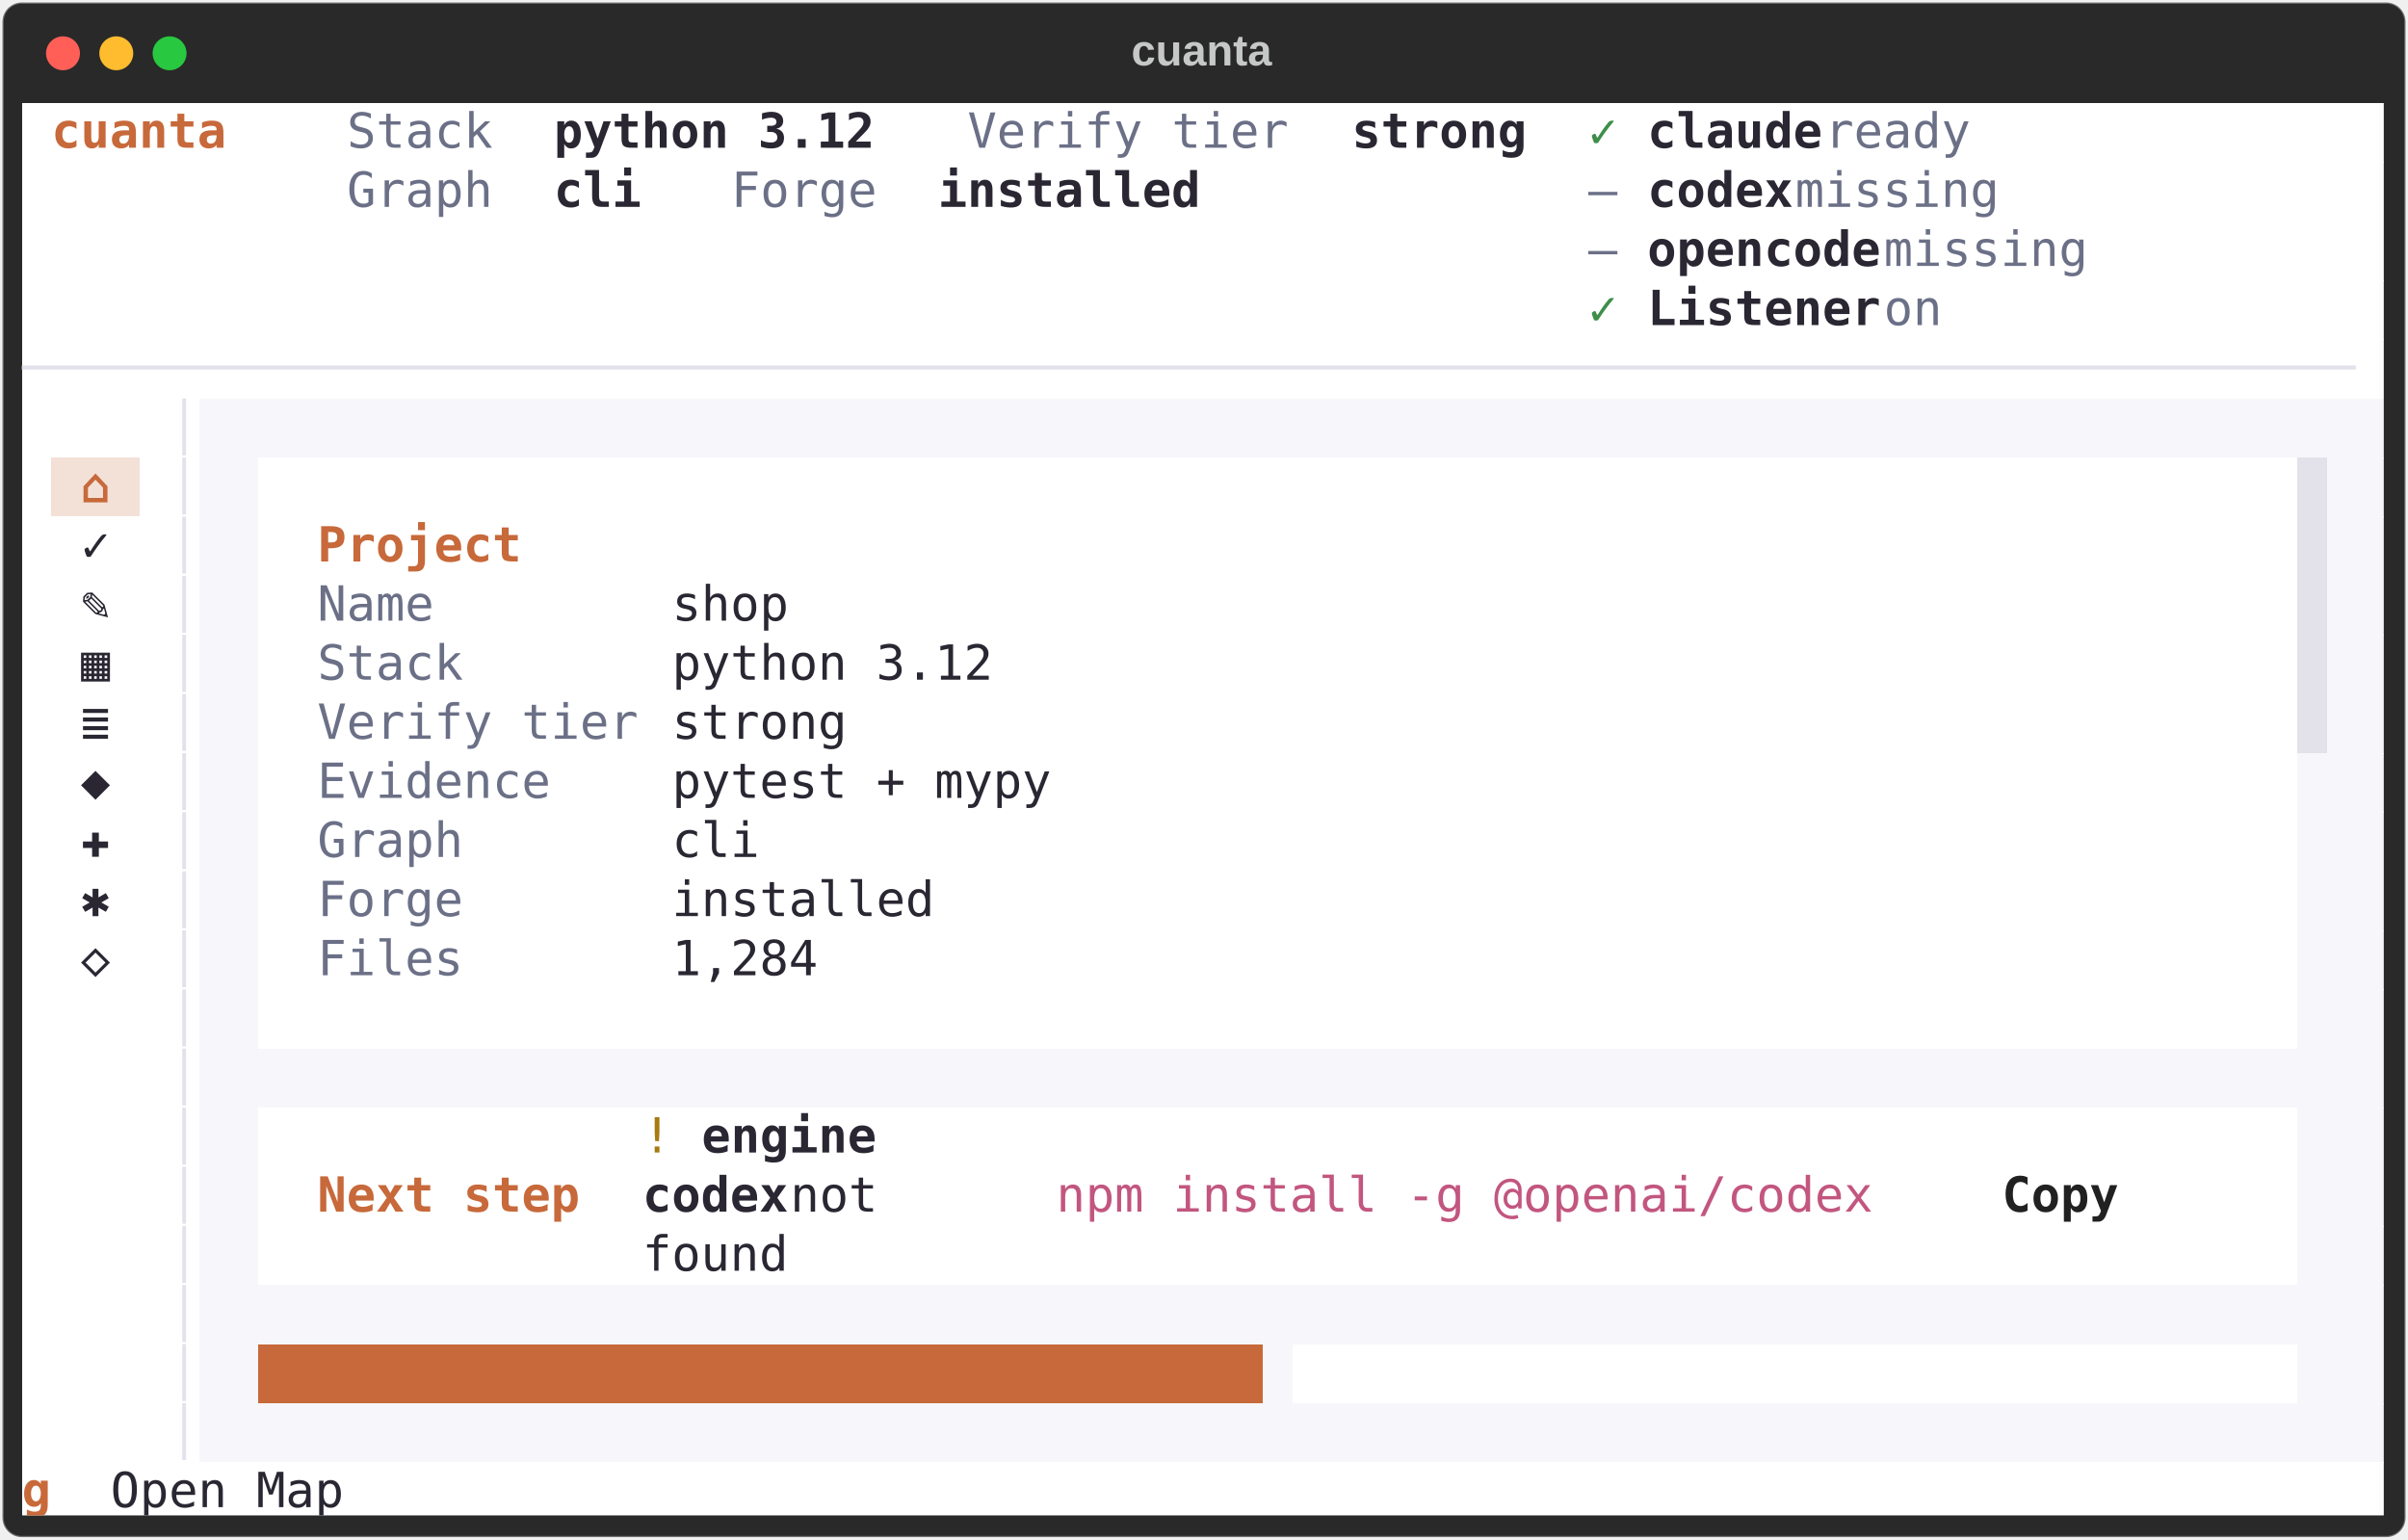
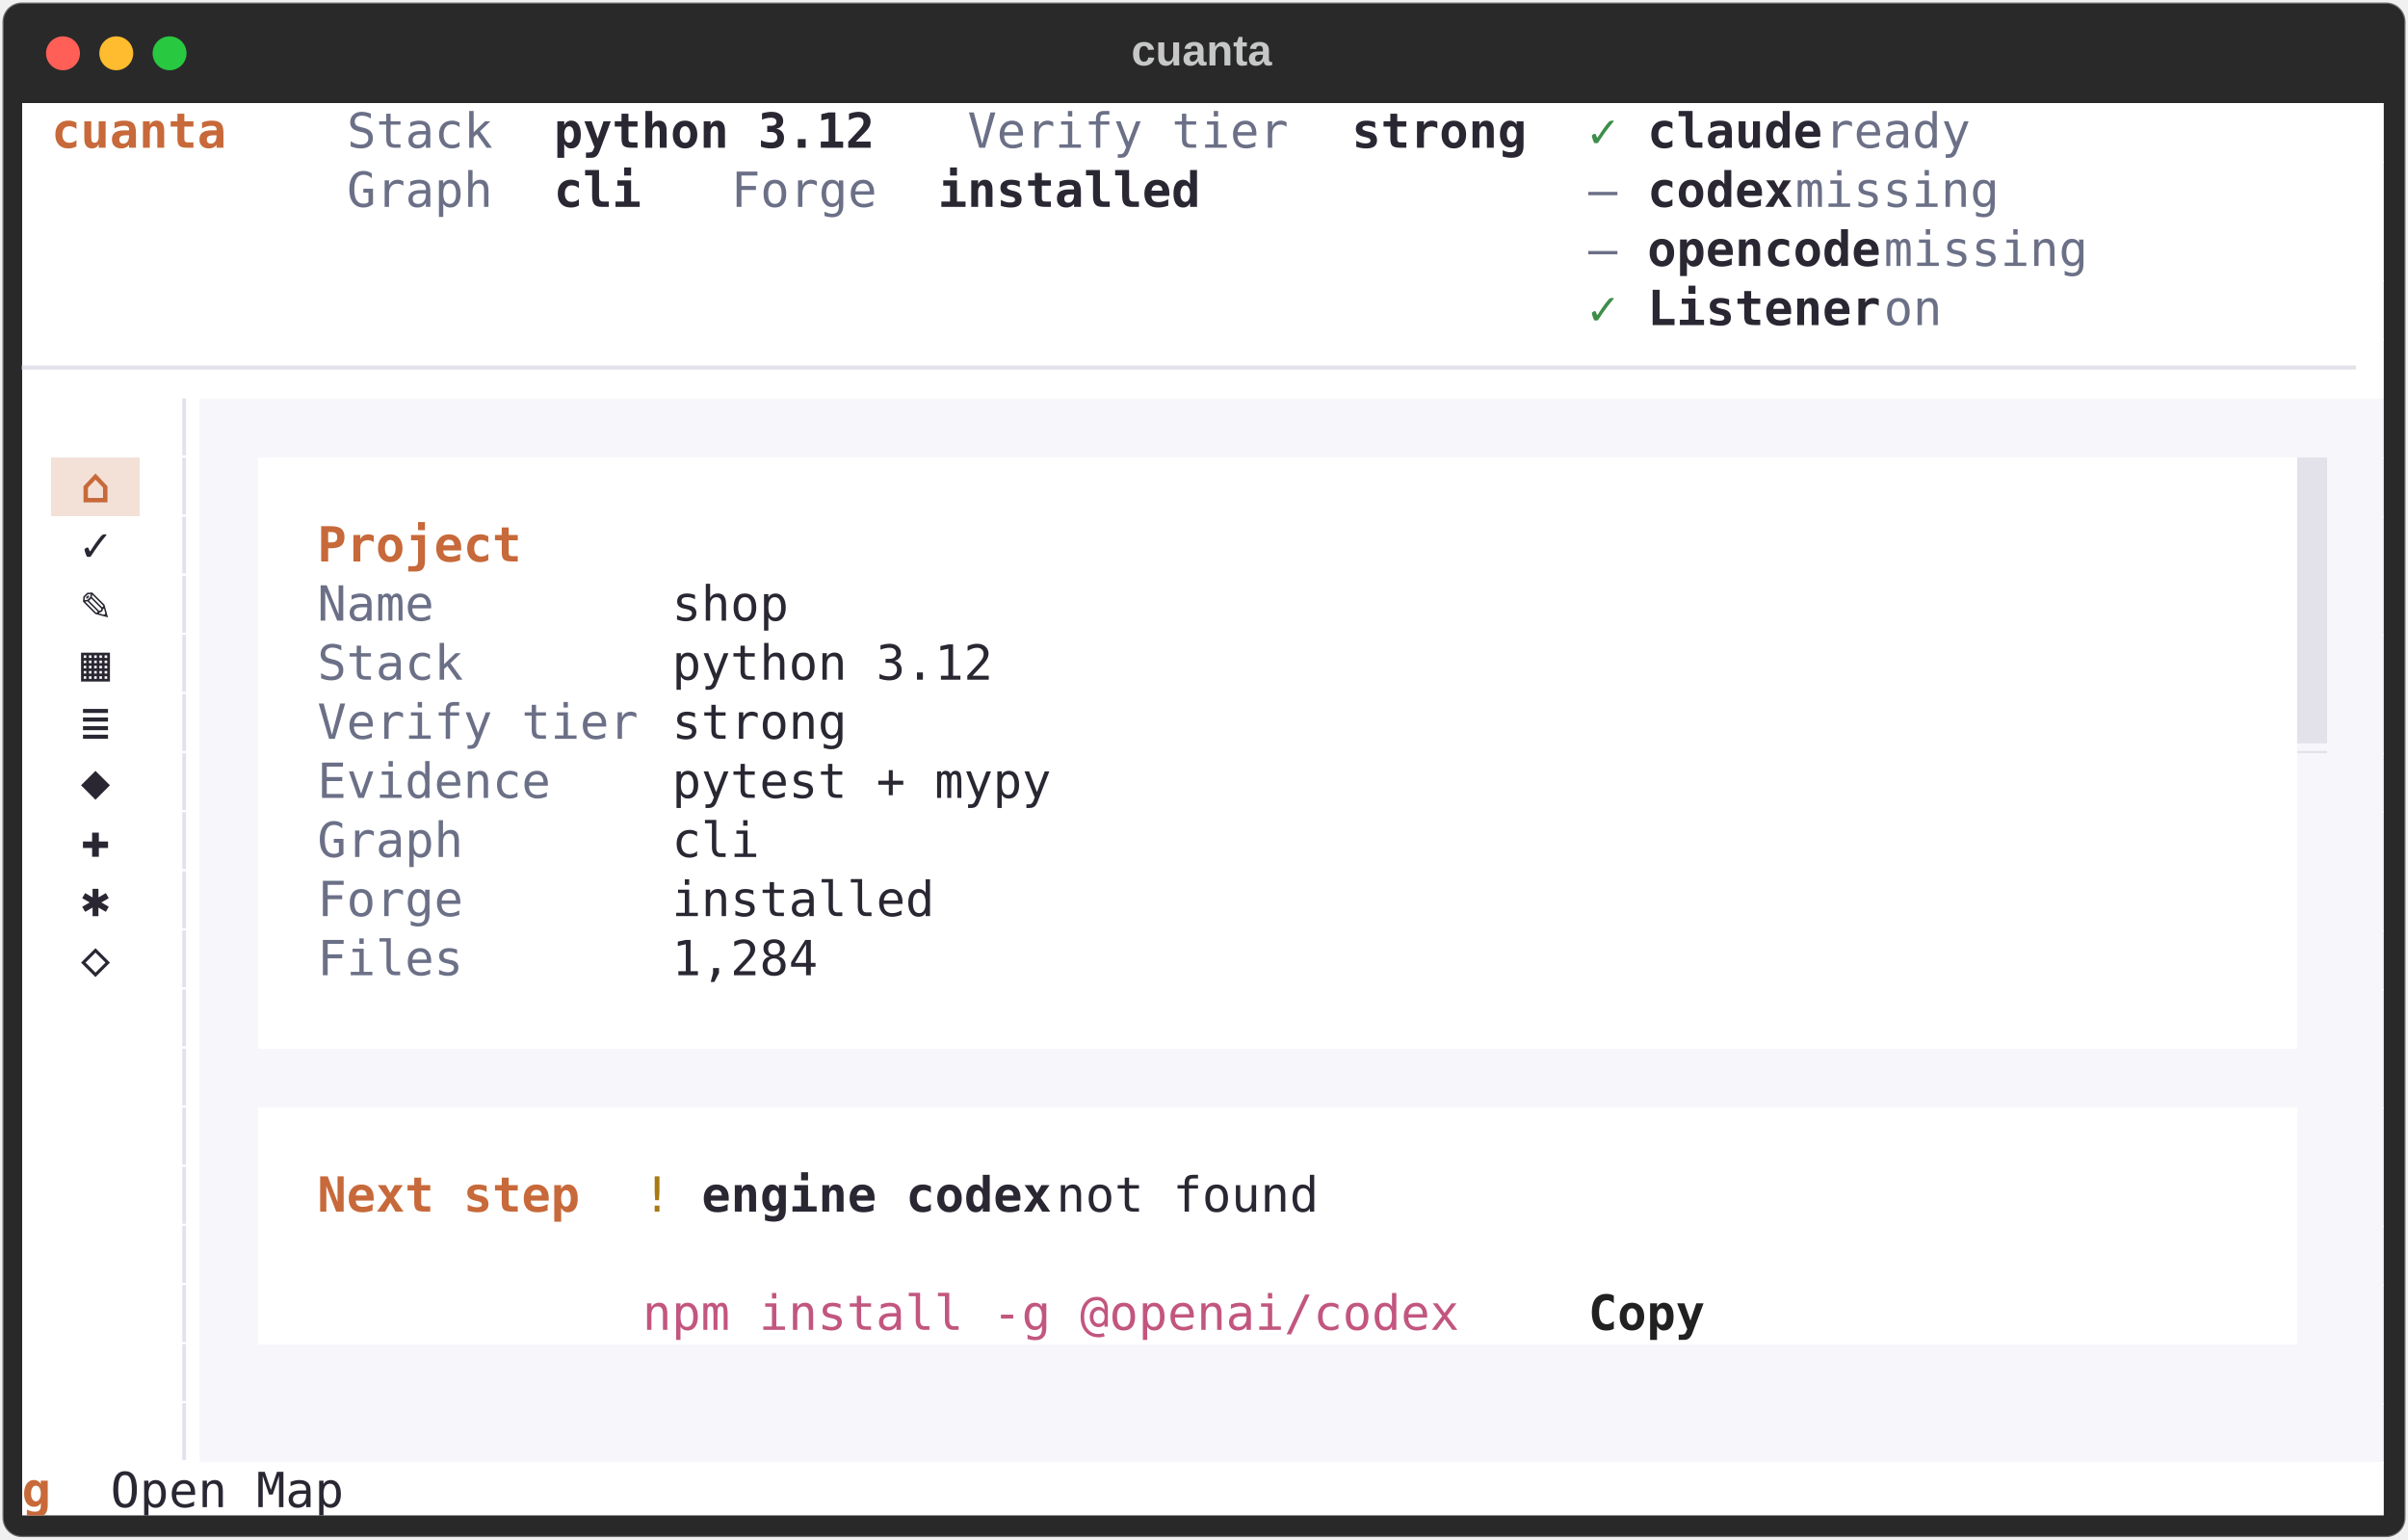
<svg xmlns="http://www.w3.org/2000/svg" class="rich-terminal" viewBox="0 0 994 635.6">
  <style>

    @font-face {
        font-family: "Fira Code";
        src: local("FiraCode-Regular"),
                url("https://cdnjs.cloudflare.com/ajax/libs/firacode/6.2.0/woff2/FiraCode-Regular.woff2") format("woff2"),
                url("https://cdnjs.cloudflare.com/ajax/libs/firacode/6.2.0/woff/FiraCode-Regular.woff") format("woff");
        font-style: normal;
        font-weight: 400;
    }
    @font-face {
        font-family: "Fira Code";
        src: local("FiraCode-Bold"),
                url("https://cdnjs.cloudflare.com/ajax/libs/firacode/6.2.0/woff2/FiraCode-Bold.woff2") format("woff2"),
                url("https://cdnjs.cloudflare.com/ajax/libs/firacode/6.2.0/woff/FiraCode-Bold.woff") format("woff");
        font-style: bold;
        font-weight: 700;
    }

    .terminal-matrix {
        font-family: Fira Code, monospace;
        font-size: 20px;
        line-height: 24.4px;
        font-variant-east-asian: full-width;
    }

    .terminal-title {
        font-size: 18px;
        font-weight: bold;
        font-family: arial;
    }

    .terminal-r1 { fill: #c5c8c6 }
.terminal-r2 { fill: #c7693a;font-weight: bold }
.terminal-r3 { fill: #6b7087 }
.terminal-r4 { fill: #2a2733;font-weight: bold }
.terminal-r5 { fill: #2a2733 }
.terminal-r6 { fill: #3e8e4a }
.terminal-r7 { fill: #e3e1ea }
.terminal-r8 { fill: #f7f7fb }
.terminal-r9 { fill: #a77a12 }
.terminal-r10 { fill: #c2567f }
.terminal-r11 { fill: #212121;font-weight: bold }
.terminal-r12 { fill: #c8693a;font-weight: bold }
    </style>
  <defs>
    <clipPath id="terminal-clip-terminal">
      <rect x="0" y="0" width="975.0" height="584.6" />
    </clipPath>
    <clipPath id="terminal-line-0">
      <rect x="0" y="1.5" width="976" height="24.65" />
    </clipPath>
    <clipPath id="terminal-line-1">
      <rect x="0" y="25.9" width="976" height="24.65" />
    </clipPath>
    <clipPath id="terminal-line-2">
      <rect x="0" y="50.3" width="976" height="24.65" />
    </clipPath>
    <clipPath id="terminal-line-3">
      <rect x="0" y="74.7" width="976" height="24.65" />
    </clipPath>
    <clipPath id="terminal-line-4">
      <rect x="0" y="99.1" width="976" height="24.65" />
    </clipPath>
    <clipPath id="terminal-line-5">
      <rect x="0" y="123.5" width="976" height="24.65" />
    </clipPath>
    <clipPath id="terminal-line-6">
      <rect x="0" y="147.9" width="976" height="24.65" />
    </clipPath>
    <clipPath id="terminal-line-7">
      <rect x="0" y="172.3" width="976" height="24.65" />
    </clipPath>
    <clipPath id="terminal-line-8">
      <rect x="0" y="196.7" width="976" height="24.65" />
    </clipPath>
    <clipPath id="terminal-line-9">
      <rect x="0" y="221.1" width="976" height="24.65" />
    </clipPath>
    <clipPath id="terminal-line-10">
      <rect x="0" y="245.5" width="976" height="24.65" />
    </clipPath>
    <clipPath id="terminal-line-11">
      <rect x="0" y="269.9" width="976" height="24.65" />
    </clipPath>
    <clipPath id="terminal-line-12">
      <rect x="0" y="294.3" width="976" height="24.65" />
    </clipPath>
    <clipPath id="terminal-line-13">
      <rect x="0" y="318.7" width="976" height="24.65" />
    </clipPath>
    <clipPath id="terminal-line-14">
      <rect x="0" y="343.1" width="976" height="24.65" />
    </clipPath>
    <clipPath id="terminal-line-15">
      <rect x="0" y="367.5" width="976" height="24.65" />
    </clipPath>
    <clipPath id="terminal-line-16">
      <rect x="0" y="391.9" width="976" height="24.65" />
    </clipPath>
    <clipPath id="terminal-line-17">
      <rect x="0" y="416.3" width="976" height="24.65" />
    </clipPath>
    <clipPath id="terminal-line-18">
      <rect x="0" y="440.7" width="976" height="24.65" />
    </clipPath>
    <clipPath id="terminal-line-19">
      <rect x="0" y="465.1" width="976" height="24.65" />
    </clipPath>
    <clipPath id="terminal-line-20">
      <rect x="0" y="489.5" width="976" height="24.65" />
    </clipPath>
    <clipPath id="terminal-line-21">
      <rect x="0" y="513.9" width="976" height="24.65" />
    </clipPath>
    <clipPath id="terminal-line-22">
      <rect x="0" y="538.3" width="976" height="24.65" />
    </clipPath>
  </defs>
  <rect fill="#292929" stroke="rgba(255,255,255,0.35)" stroke-width="1" x="1" y="1" width="992" height="633.6" rx="8" />
  <text class="terminal-title" fill="#c5c8c6" text-anchor="middle" x="496" y="27">cuanta</text>
  <g transform="translate(26,22)">
    <circle cx="0" cy="0" r="7" fill="#ff5f57" />
    <circle cx="22" cy="0" r="7" fill="#febc2e" />
    <circle cx="44" cy="0" r="7" fill="#28c840" />
  </g>
  <g transform="translate(9, 41)" clip-path="url(#terminal-clip-terminal)">
    <rect fill="#ffffff" x="0" y="1.5" width="12.2" height="24.65" shape-rendering="crispEdges" />
    <rect fill="#ffffff" x="12.2" y="1.5" width="73.2" height="24.65" shape-rendering="crispEdges" />
    <rect fill="#ffffff" x="85.4" y="1.5" width="48.8" height="24.65" shape-rendering="crispEdges" />
    <rect fill="#ffffff" x="134.2" y="1.5" width="85.4" height="24.65" shape-rendering="crispEdges" />
    <rect fill="#ffffff" x="219.6" y="1.5" width="146.4" height="24.65" shape-rendering="crispEdges" />
    <rect fill="#ffffff" x="366" y="1.5" width="24.4" height="24.65" shape-rendering="crispEdges" />
    <rect fill="#ffffff" x="390.4" y="1.5" width="158.6" height="24.65" shape-rendering="crispEdges" />
    <rect fill="#ffffff" x="549" y="1.5" width="85.4" height="24.65" shape-rendering="crispEdges" />
    <rect fill="#ffffff" x="634.4" y="1.5" width="12.2" height="24.65" shape-rendering="crispEdges" />
    <rect fill="#ffffff" x="646.6" y="1.5" width="24.4" height="24.65" shape-rendering="crispEdges" />
    <rect fill="#ffffff" x="671" y="1.5" width="73.2" height="24.65" shape-rendering="crispEdges" />
    <rect fill="#ffffff" x="744.2" y="1.5" width="85.4" height="24.65" shape-rendering="crispEdges" />
    <rect fill="#ffffff" x="829.6" y="1.5" width="146.4" height="24.65" shape-rendering="crispEdges" />
    <rect fill="#ffffff" x="0" y="25.9" width="134.2" height="24.65" shape-rendering="crispEdges" />
    <rect fill="#ffffff" x="134.2" y="25.9" width="85.4" height="24.65" shape-rendering="crispEdges" />
    <rect fill="#ffffff" x="219.6" y="25.9" width="48.8" height="24.65" shape-rendering="crispEdges" />
    <rect fill="#ffffff" x="268.4" y="25.9" width="24.4" height="24.65" shape-rendering="crispEdges" />
    <rect fill="#ffffff" x="292.8" y="25.9" width="85.4" height="24.65" shape-rendering="crispEdges" />
    <rect fill="#ffffff" x="378.2" y="25.9" width="122" height="24.65" shape-rendering="crispEdges" />
    <rect fill="#ffffff" x="500.2" y="25.9" width="146.4" height="24.65" shape-rendering="crispEdges" />
    <rect fill="#ffffff" x="646.6" y="25.9" width="24.4" height="24.65" shape-rendering="crispEdges" />
    <rect fill="#ffffff" x="671" y="25.9" width="61" height="24.65" shape-rendering="crispEdges" />
    <rect fill="#ffffff" x="732" y="25.9" width="109.8" height="24.65" shape-rendering="crispEdges" />
    <rect fill="#ffffff" x="841.8" y="25.9" width="134.2" height="24.65" shape-rendering="crispEdges" />
    <rect fill="#ffffff" x="0" y="50.3" width="134.2" height="24.65" shape-rendering="crispEdges" />
    <rect fill="#ffffff" x="134.2" y="50.3" width="512.4" height="24.65" shape-rendering="crispEdges" />
    <rect fill="#ffffff" x="646.6" y="50.3" width="24.4" height="24.65" shape-rendering="crispEdges" />
    <rect fill="#ffffff" x="671" y="50.3" width="97.6" height="24.65" shape-rendering="crispEdges" />
    <rect fill="#ffffff" x="768.6" y="50.3" width="109.8" height="24.65" shape-rendering="crispEdges" />
    <rect fill="#ffffff" x="878.4" y="50.3" width="97.6" height="24.65" shape-rendering="crispEdges" />
    <rect fill="#ffffff" x="0" y="74.7" width="134.2" height="24.65" shape-rendering="crispEdges" />
    <rect fill="#ffffff" x="134.2" y="74.7" width="512.4" height="24.65" shape-rendering="crispEdges" />
    <rect fill="#ffffff" x="646.6" y="74.7" width="24.4" height="24.65" shape-rendering="crispEdges" />
    <rect fill="#ffffff" x="671" y="74.7" width="97.6" height="24.65" shape-rendering="crispEdges" />
    <rect fill="#ffffff" x="768.6" y="74.7" width="48.8" height="24.65" shape-rendering="crispEdges" />
    <rect fill="#ffffff" x="817.4" y="74.7" width="158.6" height="24.65" shape-rendering="crispEdges" />
    <rect fill="#ffffff" x="0" y="99.1" width="976" height="24.65" shape-rendering="crispEdges" />
    <rect fill="#ffffff" x="0" y="123.5" width="61" height="24.65" shape-rendering="crispEdges" />
    <rect fill="#ffffff" x="61" y="123.5" width="12.2" height="24.65" shape-rendering="crispEdges" />
    <rect fill="#f7f7fb" x="73.2" y="123.5" width="902.8" height="24.65" shape-rendering="crispEdges" />
    <rect fill="#ffffff" x="0" y="147.9" width="12.2" height="24.65" shape-rendering="crispEdges" />
    <rect fill="#f3e1d7" x="12.2" y="147.9" width="12.2" height="24.65" shape-rendering="crispEdges" />
    <rect fill="#f3e1d7" x="24.4" y="147.9" width="12.2" height="24.65" shape-rendering="crispEdges" />
    <rect fill="#f3e1d7" x="36.6" y="147.9" width="12.2" height="24.65" shape-rendering="crispEdges" />
    <rect fill="#ffffff" x="48.8" y="147.9" width="12.2" height="24.65" shape-rendering="crispEdges" />
    <rect fill="#ffffff" x="61" y="147.9" width="12.2" height="24.65" shape-rendering="crispEdges" />
    <rect fill="#f7f7fb" x="73.2" y="147.9" width="24.4" height="24.65" shape-rendering="crispEdges" />
    <rect fill="#ffffff" x="97.6" y="147.9" width="841.8" height="24.65" shape-rendering="crispEdges" />
    <rect fill="#e3e1ea" x="939.4" y="147.9" width="12.2" height="24.65" shape-rendering="crispEdges" />
    <rect fill="#f7f7fb" x="951.6" y="147.9" width="24.4" height="24.65" shape-rendering="crispEdges" />
    <rect fill="#ffffff" x="0" y="172.3" width="24.4" height="24.65" shape-rendering="crispEdges" />
    <rect fill="#ffffff" x="24.4" y="172.3" width="12.2" height="24.65" shape-rendering="crispEdges" />
    <rect fill="#ffffff" x="36.6" y="172.3" width="24.4" height="24.65" shape-rendering="crispEdges" />
    <rect fill="#ffffff" x="61" y="172.3" width="12.2" height="24.65" shape-rendering="crispEdges" />
    <rect fill="#f7f7fb" x="73.2" y="172.3" width="24.4" height="24.65" shape-rendering="crispEdges" />
    <rect fill="#ffffff" x="97.6" y="172.3" width="24.4" height="24.65" shape-rendering="crispEdges" />
    <rect fill="#ffffff" x="122" y="172.3" width="85.4" height="24.65" shape-rendering="crispEdges" />
    <rect fill="#ffffff" x="207.4" y="172.3" width="732" height="24.65" shape-rendering="crispEdges" />
    <rect fill="#e3e1ea" x="939.4" y="172.3" width="12.2" height="24.65" shape-rendering="crispEdges" />
    <rect fill="#f7f7fb" x="951.6" y="172.3" width="24.4" height="24.65" shape-rendering="crispEdges" />
    <rect fill="#ffffff" x="0" y="196.7" width="24.4" height="24.65" shape-rendering="crispEdges" />
    <rect fill="#ffffff" x="24.4" y="196.7" width="12.2" height="24.65" shape-rendering="crispEdges" />
    <rect fill="#ffffff" x="36.6" y="196.7" width="24.4" height="24.65" shape-rendering="crispEdges" />
    <rect fill="#ffffff" x="61" y="196.7" width="12.2" height="24.65" shape-rendering="crispEdges" />
    <rect fill="#f7f7fb" x="73.2" y="196.7" width="24.4" height="24.65" shape-rendering="crispEdges" />
    <rect fill="#ffffff" x="97.6" y="196.7" width="24.4" height="24.65" shape-rendering="crispEdges" />
    <rect fill="#ffffff" x="122" y="196.7" width="146.4" height="24.65" shape-rendering="crispEdges" />
    <rect fill="#ffffff" x="268.4" y="196.7" width="48.8" height="24.65" shape-rendering="crispEdges" />
    <rect fill="#ffffff" x="317.2" y="196.7" width="622.2" height="24.65" shape-rendering="crispEdges" />
    <rect fill="#e3e1ea" x="939.4" y="196.7" width="12.2" height="24.65" shape-rendering="crispEdges" />
    <rect fill="#f7f7fb" x="951.6" y="196.7" width="24.4" height="24.65" shape-rendering="crispEdges" />
    <rect fill="#ffffff" x="0" y="221.1" width="24.4" height="24.65" shape-rendering="crispEdges" />
    <rect fill="#ffffff" x="24.4" y="221.1" width="12.2" height="24.65" shape-rendering="crispEdges" />
    <rect fill="#ffffff" x="36.6" y="221.1" width="24.4" height="24.65" shape-rendering="crispEdges" />
    <rect fill="#ffffff" x="61" y="221.1" width="12.2" height="24.65" shape-rendering="crispEdges" />
    <rect fill="#f7f7fb" x="73.2" y="221.1" width="24.4" height="24.65" shape-rendering="crispEdges" />
    <rect fill="#ffffff" x="97.6" y="221.1" width="24.4" height="24.65" shape-rendering="crispEdges" />
    <rect fill="#ffffff" x="122" y="221.1" width="146.4" height="24.65" shape-rendering="crispEdges" />
    <rect fill="#ffffff" x="268.4" y="221.1" width="134.2" height="24.65" shape-rendering="crispEdges" />
    <rect fill="#ffffff" x="402.6" y="221.1" width="536.8" height="24.65" shape-rendering="crispEdges" />
    <rect fill="#e3e1ea" x="939.4" y="221.1" width="12.2" height="24.65" shape-rendering="crispEdges" />
    <rect fill="#f7f7fb" x="951.6" y="221.1" width="24.4" height="24.65" shape-rendering="crispEdges" />
    <rect fill="#ffffff" x="0" y="245.5" width="24.4" height="24.65" shape-rendering="crispEdges" />
    <rect fill="#ffffff" x="24.4" y="245.5" width="12.2" height="24.65" shape-rendering="crispEdges" />
    <rect fill="#ffffff" x="36.6" y="245.5" width="24.4" height="24.65" shape-rendering="crispEdges" />
    <rect fill="#ffffff" x="61" y="245.5" width="12.2" height="24.65" shape-rendering="crispEdges" />
    <rect fill="#f7f7fb" x="73.2" y="245.5" width="24.4" height="24.65" shape-rendering="crispEdges" />
    <rect fill="#ffffff" x="97.6" y="245.5" width="24.4" height="24.65" shape-rendering="crispEdges" />
    <rect fill="#ffffff" x="122" y="245.5" width="146.4" height="24.65" shape-rendering="crispEdges" />
    <rect fill="#ffffff" x="268.4" y="245.5" width="73.2" height="24.65" shape-rendering="crispEdges" />
    <rect fill="#ffffff" x="341.6" y="245.5" width="597.8" height="24.65" shape-rendering="crispEdges" />
    <rect fill="#e3e1ea" x="939.4" y="245.5" width="12.2" height="24.65" shape-rendering="crispEdges" />
    <rect fill="#f7f7fb" x="951.6" y="245.5" width="24.4" height="24.65" shape-rendering="crispEdges" />
    <rect fill="#ffffff" x="0" y="269.9" width="24.4" height="24.65" shape-rendering="crispEdges" />
    <rect fill="#ffffff" x="24.4" y="269.9" width="12.2" height="24.65" shape-rendering="crispEdges" />
    <rect fill="#ffffff" x="36.6" y="269.9" width="24.4" height="24.65" shape-rendering="crispEdges" />
    <rect fill="#ffffff" x="61" y="269.9" width="12.2" height="24.65" shape-rendering="crispEdges" />
    <rect fill="#f7f7fb" x="73.2" y="269.9" width="24.4" height="24.65" shape-rendering="crispEdges" />
    <rect fill="#ffffff" x="97.6" y="269.9" width="24.4" height="24.65" shape-rendering="crispEdges" />
    <rect fill="#ffffff" x="122" y="269.9" width="146.4" height="24.65" shape-rendering="crispEdges" />
    <rect fill="#ffffff" x="268.4" y="269.9" width="158.6" height="24.65" shape-rendering="crispEdges" />
    <rect fill="#ffffff" x="427" y="269.9" width="512.4" height="24.65" shape-rendering="crispEdges" />
    <rect fill="#f7f7fb" x="939.4" y="269.9" width="12.2" height="24.65" shape-rendering="crispEdges" />
    <rect fill="#f7f7fb" x="951.6" y="269.9" width="24.4" height="24.65" shape-rendering="crispEdges" />
    <rect fill="#ffffff" x="0" y="294.3" width="24.4" height="24.65" shape-rendering="crispEdges" />
    <rect fill="#ffffff" x="24.4" y="294.3" width="12.2" height="24.65" shape-rendering="crispEdges" />
    <rect fill="#ffffff" x="36.6" y="294.3" width="24.4" height="24.65" shape-rendering="crispEdges" />
    <rect fill="#ffffff" x="61" y="294.3" width="12.2" height="24.65" shape-rendering="crispEdges" />
    <rect fill="#f7f7fb" x="73.2" y="294.3" width="24.4" height="24.65" shape-rendering="crispEdges" />
    <rect fill="#ffffff" x="97.6" y="294.3" width="24.4" height="24.65" shape-rendering="crispEdges" />
    <rect fill="#ffffff" x="122" y="294.3" width="146.4" height="24.65" shape-rendering="crispEdges" />
    <rect fill="#ffffff" x="268.4" y="294.3" width="36.6" height="24.65" shape-rendering="crispEdges" />
    <rect fill="#ffffff" x="305" y="294.3" width="634.4" height="24.65" shape-rendering="crispEdges" />
    <rect fill="#f7f7fb" x="939.4" y="294.3" width="12.2" height="24.65" shape-rendering="crispEdges" />
    <rect fill="#f7f7fb" x="951.6" y="294.3" width="24.4" height="24.65" shape-rendering="crispEdges" />
    <rect fill="#ffffff" x="0" y="318.7" width="24.4" height="24.65" shape-rendering="crispEdges" />
    <rect fill="#ffffff" x="24.4" y="318.7" width="12.2" height="24.65" shape-rendering="crispEdges" />
    <rect fill="#ffffff" x="36.6" y="318.7" width="24.4" height="24.65" shape-rendering="crispEdges" />
    <rect fill="#ffffff" x="61" y="318.7" width="12.2" height="24.65" shape-rendering="crispEdges" />
    <rect fill="#f7f7fb" x="73.2" y="318.7" width="24.4" height="24.65" shape-rendering="crispEdges" />
    <rect fill="#ffffff" x="97.6" y="318.7" width="24.4" height="24.65" shape-rendering="crispEdges" />
    <rect fill="#ffffff" x="122" y="318.7" width="146.4" height="24.65" shape-rendering="crispEdges" />
    <rect fill="#ffffff" x="268.4" y="318.7" width="109.8" height="24.65" shape-rendering="crispEdges" />
    <rect fill="#ffffff" x="378.2" y="318.7" width="561.2" height="24.65" shape-rendering="crispEdges" />
    <rect fill="#f7f7fb" x="939.4" y="318.7" width="12.2" height="24.65" shape-rendering="crispEdges" />
    <rect fill="#f7f7fb" x="951.6" y="318.7" width="24.4" height="24.65" shape-rendering="crispEdges" />
    <rect fill="#ffffff" x="0" y="343.1" width="24.4" height="24.65" shape-rendering="crispEdges" />
    <rect fill="#ffffff" x="24.4" y="343.1" width="12.2" height="24.65" shape-rendering="crispEdges" />
    <rect fill="#ffffff" x="36.6" y="343.1" width="24.4" height="24.65" shape-rendering="crispEdges" />
    <rect fill="#ffffff" x="61" y="343.1" width="12.2" height="24.65" shape-rendering="crispEdges" />
    <rect fill="#f7f7fb" x="73.2" y="343.1" width="24.4" height="24.65" shape-rendering="crispEdges" />
    <rect fill="#ffffff" x="97.6" y="343.1" width="24.4" height="24.65" shape-rendering="crispEdges" />
    <rect fill="#ffffff" x="122" y="343.1" width="146.4" height="24.65" shape-rendering="crispEdges" />
    <rect fill="#ffffff" x="268.4" y="343.1" width="61" height="24.65" shape-rendering="crispEdges" />
    <rect fill="#ffffff" x="329.4" y="343.1" width="610" height="24.65" shape-rendering="crispEdges" />
    <rect fill="#f7f7fb" x="939.4" y="343.1" width="12.2" height="24.65" shape-rendering="crispEdges" />
    <rect fill="#f7f7fb" x="951.6" y="343.1" width="24.4" height="24.65" shape-rendering="crispEdges" />
    <rect fill="#ffffff" x="0" y="367.5" width="61" height="24.65" shape-rendering="crispEdges" />
    <rect fill="#ffffff" x="61" y="367.5" width="12.2" height="24.65" shape-rendering="crispEdges" />
    <rect fill="#f7f7fb" x="73.2" y="367.5" width="24.4" height="24.65" shape-rendering="crispEdges" />
    <rect fill="#ffffff" x="97.6" y="367.5" width="841.8" height="24.65" shape-rendering="crispEdges" />
    <rect fill="#f7f7fb" x="939.4" y="367.5" width="12.2" height="24.65" shape-rendering="crispEdges" />
    <rect fill="#f7f7fb" x="951.6" y="367.5" width="24.4" height="24.65" shape-rendering="crispEdges" />
    <rect fill="#ffffff" x="0" y="391.9" width="61" height="24.65" shape-rendering="crispEdges" />
    <rect fill="#ffffff" x="61" y="391.9" width="12.2" height="24.65" shape-rendering="crispEdges" />
    <rect fill="#f7f7fb" x="73.2" y="391.9" width="866.2" height="24.65" shape-rendering="crispEdges" />
    <rect fill="#f7f7fb" x="939.4" y="391.9" width="12.2" height="24.65" shape-rendering="crispEdges" />
    <rect fill="#f7f7fb" x="951.6" y="391.9" width="24.4" height="24.65" shape-rendering="crispEdges" />
    <rect fill="#ffffff" x="0" y="416.3" width="61" height="24.65" shape-rendering="crispEdges" />
    <rect fill="#ffffff" x="61" y="416.3" width="12.2" height="24.65" shape-rendering="crispEdges" />
    <rect fill="#f7f7fb" x="73.2" y="416.3" width="24.4" height="24.65" shape-rendering="crispEdges" />
    <rect fill="#ffffff" x="97.6" y="416.3" width="24.4" height="24.65" shape-rendering="crispEdges" />
    <rect fill="#ffffff" x="122" y="416.3" width="109.8" height="24.65" shape-rendering="crispEdges" />
    <rect fill="#ffffff" x="231.8" y="416.3" width="24.4" height="24.65" shape-rendering="crispEdges" />
-     <rect fill="#ffffff" x="256.2" y="416.3" width="24.4" height="24.65" shape-rendering="crispEdges" />
-     <rect fill="#ffffff" x="280.6" y="416.3" width="73.2" height="24.65" shape-rendering="crispEdges" />
-     <rect fill="#ffffff" x="353.8" y="416.3" width="48.8" height="24.65" shape-rendering="crispEdges" />
-     <rect fill="#ffffff" x="402.6" y="416.3" width="24.4" height="24.65" shape-rendering="crispEdges" />
-     <rect fill="#ffffff" x="427" y="416.3" width="341.6" height="24.65" shape-rendering="crispEdges" />
-     <rect fill="#ffffff" x="768.6" y="416.3" width="170.8" height="24.65" shape-rendering="crispEdges" />
+     <rect fill="#ffffff" x="256.2" y="416.3" width="658.8" height="24.65" shape-rendering="crispEdges" />
+     <rect fill="#ffffff" x="915" y="416.3" width="24.4" height="24.65" shape-rendering="crispEdges" />
    <rect fill="#f7f7fb" x="939.4" y="416.3" width="12.2" height="24.65" shape-rendering="crispEdges" />
    <rect fill="#f7f7fb" x="951.6" y="416.3" width="24.4" height="24.65" shape-rendering="crispEdges" />
    <rect fill="#ffffff" x="0" y="440.7" width="61" height="24.65" shape-rendering="crispEdges" />
    <rect fill="#ffffff" x="61" y="440.7" width="12.2" height="24.65" shape-rendering="crispEdges" />
    <rect fill="#f7f7fb" x="73.2" y="440.7" width="24.4" height="24.65" shape-rendering="crispEdges" />
    <rect fill="#ffffff" x="97.6" y="440.7" width="24.4" height="24.65" shape-rendering="crispEdges" />
    <rect fill="#ffffff" x="122" y="440.7" width="109.8" height="24.65" shape-rendering="crispEdges" />
    <rect fill="#ffffff" x="231.8" y="440.7" width="24.4" height="24.65" shape-rendering="crispEdges" />
-     <rect fill="#ffffff" x="256.2" y="440.7" width="61" height="24.65" shape-rendering="crispEdges" />
-     <rect fill="#ffffff" x="317.2" y="440.7" width="61" height="24.65" shape-rendering="crispEdges" />
-     <rect fill="#ffffff" x="378.2" y="440.7" width="24.4" height="24.65" shape-rendering="crispEdges" />
-     <rect fill="#ffffff" x="402.6" y="440.7" width="24.4" height="24.65" shape-rendering="crispEdges" />
-     <rect fill="#ffffff" x="427" y="440.7" width="341.6" height="24.65" shape-rendering="crispEdges" />
-     <rect fill="#ffffff" x="768.6" y="440.7" width="48.8" height="24.65" shape-rendering="crispEdges" />
-     <rect fill="#ffffff" x="817.4" y="440.7" width="73.2" height="24.65" shape-rendering="crispEdges" />
-     <rect fill="#ffffff" x="890.6" y="440.7" width="48.8" height="24.65" shape-rendering="crispEdges" />
+     <rect fill="#ffffff" x="256.2" y="440.7" width="24.4" height="24.65" shape-rendering="crispEdges" />
+     <rect fill="#ffffff" x="280.6" y="440.7" width="146.4" height="24.65" shape-rendering="crispEdges" />
+     <rect fill="#ffffff" x="427" y="440.7" width="134.2" height="24.65" shape-rendering="crispEdges" />
+     <rect fill="#ffffff" x="561.2" y="440.7" width="353.8" height="24.65" shape-rendering="crispEdges" />
+     <rect fill="#ffffff" x="915" y="440.7" width="24.4" height="24.65" shape-rendering="crispEdges" />
    <rect fill="#f7f7fb" x="939.4" y="440.7" width="12.2" height="24.65" shape-rendering="crispEdges" />
    <rect fill="#f7f7fb" x="951.6" y="440.7" width="24.4" height="24.65" shape-rendering="crispEdges" />
    <rect fill="#ffffff" x="0" y="465.1" width="61" height="24.65" shape-rendering="crispEdges" />
    <rect fill="#ffffff" x="61" y="465.1" width="12.2" height="24.65" shape-rendering="crispEdges" />
    <rect fill="#f7f7fb" x="73.2" y="465.1" width="24.4" height="24.65" shape-rendering="crispEdges" />
    <rect fill="#ffffff" x="97.6" y="465.1" width="24.4" height="24.65" shape-rendering="crispEdges" />
    <rect fill="#ffffff" x="122" y="465.1" width="109.8" height="24.65" shape-rendering="crispEdges" />
    <rect fill="#ffffff" x="231.8" y="465.1" width="24.4" height="24.65" shape-rendering="crispEdges" />
-     <rect fill="#ffffff" x="256.2" y="465.1" width="61" height="24.65" shape-rendering="crispEdges" />
-     <rect fill="#ffffff" x="317.2" y="465.1" width="85.4" height="24.65" shape-rendering="crispEdges" />
-     <rect fill="#ffffff" x="402.6" y="465.1" width="24.4" height="24.65" shape-rendering="crispEdges" />
-     <rect fill="#ffffff" x="427" y="465.1" width="341.6" height="24.65" shape-rendering="crispEdges" />
-     <rect fill="#ffffff" x="768.6" y="465.1" width="170.8" height="24.65" shape-rendering="crispEdges" />
+     <rect fill="#ffffff" x="256.2" y="465.1" width="658.8" height="24.65" shape-rendering="crispEdges" />
+     <rect fill="#ffffff" x="915" y="465.1" width="24.4" height="24.65" shape-rendering="crispEdges" />
    <rect fill="#f7f7fb" x="939.4" y="465.1" width="12.2" height="24.65" shape-rendering="crispEdges" />
    <rect fill="#f7f7fb" x="951.6" y="465.1" width="24.4" height="24.65" shape-rendering="crispEdges" />
    <rect fill="#ffffff" x="0" y="489.5" width="61" height="24.65" shape-rendering="crispEdges" />
    <rect fill="#ffffff" x="61" y="489.5" width="12.2" height="24.65" shape-rendering="crispEdges" />
-     <rect fill="#f7f7fb" x="73.2" y="489.5" width="866.2" height="24.65" shape-rendering="crispEdges" />
+     <rect fill="#f7f7fb" x="73.2" y="489.5" width="24.4" height="24.65" shape-rendering="crispEdges" />
+     <rect fill="#ffffff" x="97.6" y="489.5" width="158.6" height="24.65" shape-rendering="crispEdges" />
+     <rect fill="#ffffff" x="256.2" y="489.5" width="341.6" height="24.65" shape-rendering="crispEdges" />
+     <rect fill="#ffffff" x="597.8" y="489.5" width="48.8" height="24.65" shape-rendering="crispEdges" />
+     <rect fill="#ffffff" x="646.6" y="489.5" width="73.2" height="24.65" shape-rendering="crispEdges" />
+     <rect fill="#ffffff" x="719.8" y="489.5" width="219.6" height="24.65" shape-rendering="crispEdges" />
    <rect fill="#f7f7fb" x="939.4" y="489.5" width="12.2" height="24.65" shape-rendering="crispEdges" />
    <rect fill="#f7f7fb" x="951.6" y="489.5" width="24.4" height="24.65" shape-rendering="crispEdges" />
    <rect fill="#ffffff" x="0" y="513.9" width="61" height="24.65" shape-rendering="crispEdges" />
    <rect fill="#ffffff" x="61" y="513.9" width="12.2" height="24.65" shape-rendering="crispEdges" />
-     <rect fill="#f7f7fb" x="73.2" y="513.9" width="24.4" height="24.65" shape-rendering="crispEdges" />
-     <rect fill="#c7693a" x="97.6" y="513.9" width="414.8" height="24.65" shape-rendering="crispEdges" />
-     <rect fill="#f7f7fb" x="512.4" y="513.9" width="12.2" height="24.65" shape-rendering="crispEdges" />
-     <rect fill="#ffffff" x="524.6" y="513.9" width="414.8" height="24.65" shape-rendering="crispEdges" />
+     <rect fill="#f7f7fb" x="73.2" y="513.9" width="866.2" height="24.65" shape-rendering="crispEdges" />
    <rect fill="#f7f7fb" x="939.4" y="513.9" width="12.2" height="24.65" shape-rendering="crispEdges" />
    <rect fill="#f7f7fb" x="951.6" y="513.9" width="24.4" height="24.65" shape-rendering="crispEdges" />
    <rect fill="#ffffff" x="0" y="538.3" width="61" height="24.65" shape-rendering="crispEdges" />
    <rect fill="#ffffff" x="61" y="538.3" width="12.2" height="24.65" shape-rendering="crispEdges" />
    <rect fill="#f7f7fb" x="73.2" y="538.3" width="902.8" height="24.65" shape-rendering="crispEdges" />
    <rect fill="#ffffff" x="0" y="562.7" width="36.6" height="24.65" shape-rendering="crispEdges" />
    <rect fill="#ffffff" x="36.6" y="562.7" width="109.8" height="24.65" shape-rendering="crispEdges" />
    <rect fill="#ffffff" x="146.4" y="562.7" width="829.6" height="24.65" shape-rendering="crispEdges" />
    <g class="terminal-matrix">
      <text class="terminal-r2" x="12.2" y="20" textLength="73.2" clip-path="url(#terminal-line-0)">cuanta</text>
      <text class="terminal-r3" x="134.2" y="20" textLength="85.4" clip-path="url(#terminal-line-0)"> Stack </text>
      <text class="terminal-r4" x="219.6" y="20" textLength="146.4" clip-path="url(#terminal-line-0)">python 3.12 </text>
      <text class="terminal-r3" x="390.4" y="20" textLength="158.6" clip-path="url(#terminal-line-0)"> Verify tier </text>
      <text class="terminal-r4" x="549" y="20" textLength="85.4" clip-path="url(#terminal-line-0)">strong </text>
      <text class="terminal-r6" x="646.6" y="20" textLength="24.4" clip-path="url(#terminal-line-0)">✓ </text>
      <text class="terminal-r4" x="671" y="20" textLength="73.2" clip-path="url(#terminal-line-0)">claude</text>
      <text class="terminal-r3" x="744.2" y="20" textLength="85.4" clip-path="url(#terminal-line-0)">  ready</text>
      <text class="terminal-r1" x="976" y="20" textLength="12.2" clip-path="url(#terminal-line-0)">
</text>
      <text class="terminal-r3" x="134.2" y="44.4" textLength="85.4" clip-path="url(#terminal-line-1)"> Graph </text>
      <text class="terminal-r4" x="219.6" y="44.4" textLength="48.8" clip-path="url(#terminal-line-1)">cli </text>
      <text class="terminal-r3" x="292.8" y="44.4" textLength="85.4" clip-path="url(#terminal-line-1)"> Forge </text>
      <text class="terminal-r4" x="378.2" y="44.4" textLength="122" clip-path="url(#terminal-line-1)">installed </text>
      <text class="terminal-r3" x="646.6" y="44.4" textLength="24.4" clip-path="url(#terminal-line-1)">– </text>
      <text class="terminal-r4" x="671" y="44.4" textLength="61" clip-path="url(#terminal-line-1)">codex</text>
      <text class="terminal-r3" x="732" y="44.4" textLength="109.8" clip-path="url(#terminal-line-1)">  missing</text>
      <text class="terminal-r1" x="976" y="44.4" textLength="12.2" clip-path="url(#terminal-line-1)">
</text>
      <text class="terminal-r3" x="646.6" y="68.8" textLength="24.4" clip-path="url(#terminal-line-2)">– </text>
      <text class="terminal-r4" x="671" y="68.8" textLength="97.6" clip-path="url(#terminal-line-2)">opencode</text>
      <text class="terminal-r3" x="768.6" y="68.8" textLength="109.8" clip-path="url(#terminal-line-2)">  missing</text>
      <text class="terminal-r1" x="976" y="68.8" textLength="12.2" clip-path="url(#terminal-line-2)">
</text>
      <text class="terminal-r6" x="646.6" y="93.2" textLength="24.4" clip-path="url(#terminal-line-3)">✓ </text>
      <text class="terminal-r4" x="671" y="93.2" textLength="97.6" clip-path="url(#terminal-line-3)">Listener</text>
      <text class="terminal-r3" x="768.6" y="93.2" textLength="48.8" clip-path="url(#terminal-line-3)">  on</text>
      <text class="terminal-r1" x="976" y="93.2" textLength="12.2" clip-path="url(#terminal-line-3)">
</text>
      <text class="terminal-r7" x="0" y="117.6" textLength="976" clip-path="url(#terminal-line-4)">────────────────────────────────────────────────────────────────────────────────</text>
      <text class="terminal-r1" x="976" y="117.6" textLength="12.2" clip-path="url(#terminal-line-4)">
</text>
      <text class="terminal-r7" x="61" y="142" textLength="12.2" clip-path="url(#terminal-line-5)">│</text>
      <text class="terminal-r1" x="976" y="142" textLength="12.2" clip-path="url(#terminal-line-5)">
</text>
      <text class="terminal-r2" x="24.4" y="166.4" textLength="12.2" clip-path="url(#terminal-line-6)">⌂</text>
      <text class="terminal-r7" x="61" y="166.4" textLength="12.2" clip-path="url(#terminal-line-6)">│</text>
      <text class="terminal-r1" x="976" y="166.4" textLength="12.2" clip-path="url(#terminal-line-6)">
</text>
      <text class="terminal-r5" x="24.4" y="190.8" textLength="12.2" clip-path="url(#terminal-line-7)">✓</text>
      <text class="terminal-r7" x="61" y="190.8" textLength="12.2" clip-path="url(#terminal-line-7)">│</text>
      <text class="terminal-r2" x="122" y="190.8" textLength="85.4" clip-path="url(#terminal-line-7)">Project</text>
      <text class="terminal-r1" x="976" y="190.8" textLength="12.2" clip-path="url(#terminal-line-7)">
</text>
      <text class="terminal-r5" x="24.4" y="215.2" textLength="12.2" clip-path="url(#terminal-line-8)">✎</text>
      <text class="terminal-r7" x="61" y="215.2" textLength="12.2" clip-path="url(#terminal-line-8)">│</text>
      <text class="terminal-r3" x="122" y="215.2" textLength="146.4" clip-path="url(#terminal-line-8)">Name        </text>
      <text class="terminal-r5" x="268.4" y="215.2" textLength="48.8" clip-path="url(#terminal-line-8)">shop</text>
      <text class="terminal-r1" x="976" y="215.2" textLength="12.2" clip-path="url(#terminal-line-8)">
</text>
      <text class="terminal-r5" x="24.4" y="239.6" textLength="12.2" clip-path="url(#terminal-line-9)">▦</text>
      <text class="terminal-r7" x="61" y="239.6" textLength="12.2" clip-path="url(#terminal-line-9)">│</text>
      <text class="terminal-r3" x="122" y="239.6" textLength="146.4" clip-path="url(#terminal-line-9)">Stack       </text>
      <text class="terminal-r5" x="268.4" y="239.6" textLength="134.2" clip-path="url(#terminal-line-9)">python 3.12</text>
      <text class="terminal-r1" x="976" y="239.6" textLength="12.2" clip-path="url(#terminal-line-9)">
</text>
      <text class="terminal-r5" x="24.4" y="264" textLength="12.2" clip-path="url(#terminal-line-10)">≣</text>
      <text class="terminal-r7" x="61" y="264" textLength="12.2" clip-path="url(#terminal-line-10)">│</text>
      <text class="terminal-r3" x="122" y="264" textLength="146.4" clip-path="url(#terminal-line-10)">Verify tier </text>
      <text class="terminal-r5" x="268.4" y="264" textLength="73.2" clip-path="url(#terminal-line-10)">strong</text>
+       <text class="terminal-r8" x="939.4" y="264" textLength="12.2" clip-path="url(#terminal-line-10)">▁</text>
      <text class="terminal-r1" x="976" y="264" textLength="12.2" clip-path="url(#terminal-line-10)">
</text>
      <text class="terminal-r5" x="24.4" y="288.4" textLength="12.2" clip-path="url(#terminal-line-11)">◆</text>
      <text class="terminal-r7" x="61" y="288.4" textLength="12.2" clip-path="url(#terminal-line-11)">│</text>
      <text class="terminal-r3" x="122" y="288.4" textLength="146.4" clip-path="url(#terminal-line-11)">Evidence    </text>
      <text class="terminal-r5" x="268.4" y="288.4" textLength="158.6" clip-path="url(#terminal-line-11)">pytest + mypy</text>
      <text class="terminal-r1" x="976" y="288.4" textLength="12.2" clip-path="url(#terminal-line-11)">
</text>
      <text class="terminal-r5" x="24.4" y="312.8" textLength="12.2" clip-path="url(#terminal-line-12)">✚</text>
      <text class="terminal-r7" x="61" y="312.8" textLength="12.2" clip-path="url(#terminal-line-12)">│</text>
      <text class="terminal-r3" x="122" y="312.8" textLength="146.4" clip-path="url(#terminal-line-12)">Graph       </text>
      <text class="terminal-r5" x="268.4" y="312.8" textLength="36.6" clip-path="url(#terminal-line-12)">cli</text>
      <text class="terminal-r1" x="976" y="312.8" textLength="12.2" clip-path="url(#terminal-line-12)">
</text>
      <text class="terminal-r5" x="24.4" y="337.2" textLength="12.2" clip-path="url(#terminal-line-13)">✱</text>
      <text class="terminal-r7" x="61" y="337.2" textLength="12.2" clip-path="url(#terminal-line-13)">│</text>
      <text class="terminal-r3" x="122" y="337.2" textLength="146.4" clip-path="url(#terminal-line-13)">Forge       </text>
      <text class="terminal-r5" x="268.4" y="337.2" textLength="109.8" clip-path="url(#terminal-line-13)">installed</text>
      <text class="terminal-r1" x="976" y="337.2" textLength="12.2" clip-path="url(#terminal-line-13)">
</text>
      <text class="terminal-r5" x="24.4" y="361.6" textLength="12.2" clip-path="url(#terminal-line-14)">◇</text>
      <text class="terminal-r7" x="61" y="361.6" textLength="12.2" clip-path="url(#terminal-line-14)">│</text>
      <text class="terminal-r3" x="122" y="361.6" textLength="146.4" clip-path="url(#terminal-line-14)">Files       </text>
      <text class="terminal-r5" x="268.4" y="361.6" textLength="61" clip-path="url(#terminal-line-14)">1,284</text>
      <text class="terminal-r1" x="976" y="361.6" textLength="12.2" clip-path="url(#terminal-line-14)">
</text>
      <text class="terminal-r7" x="61" y="386" textLength="12.2" clip-path="url(#terminal-line-15)">│</text>
      <text class="terminal-r1" x="976" y="386" textLength="12.2" clip-path="url(#terminal-line-15)">
</text>
      <text class="terminal-r7" x="61" y="410.4" textLength="12.2" clip-path="url(#terminal-line-16)">│</text>
      <text class="terminal-r1" x="976" y="410.4" textLength="12.2" clip-path="url(#terminal-line-16)">
</text>
      <text class="terminal-r7" x="61" y="434.8" textLength="12.2" clip-path="url(#terminal-line-17)">│</text>
-       <text class="terminal-r9" x="256.2" y="434.8" textLength="24.4" clip-path="url(#terminal-line-17)">! </text>
-       <text class="terminal-r4" x="280.6" y="434.8" textLength="73.2" clip-path="url(#terminal-line-17)">engine</text>
      <text class="terminal-r1" x="976" y="434.8" textLength="12.2" clip-path="url(#terminal-line-17)">
</text>
      <text class="terminal-r7" x="61" y="459.2" textLength="12.2" clip-path="url(#terminal-line-18)">│</text>
      <text class="terminal-r2" x="122" y="459.2" textLength="109.8" clip-path="url(#terminal-line-18)">Next step</text>
-       <text class="terminal-r4" x="256.2" y="459.2" textLength="61" clip-path="url(#terminal-line-18)">codex</text>
-       <text class="terminal-r5" x="317.2" y="459.2" textLength="61" clip-path="url(#terminal-line-18)">  not</text>
-       <text class="terminal-r10" x="427" y="459.2" textLength="341.6" clip-path="url(#terminal-line-18)">npm install -g @openai/codex</text>
-       <text class="terminal-r11" x="817.4" y="459.2" textLength="73.2" clip-path="url(#terminal-line-18)"> Copy </text>
+       <text class="terminal-r9" x="256.2" y="459.2" textLength="24.4" clip-path="url(#terminal-line-18)">! </text>
+       <text class="terminal-r4" x="280.6" y="459.2" textLength="146.4" clip-path="url(#terminal-line-18)">engine codex</text>
+       <text class="terminal-r5" x="427" y="459.2" textLength="134.2" clip-path="url(#terminal-line-18)">  not found</text>
      <text class="terminal-r1" x="976" y="459.2" textLength="12.2" clip-path="url(#terminal-line-18)">
</text>
      <text class="terminal-r7" x="61" y="483.6" textLength="12.2" clip-path="url(#terminal-line-19)">│</text>
-       <text class="terminal-r5" x="256.2" y="483.6" textLength="61" clip-path="url(#terminal-line-19)">found</text>
      <text class="terminal-r1" x="976" y="483.6" textLength="12.2" clip-path="url(#terminal-line-19)">
</text>
      <text class="terminal-r7" x="61" y="508" textLength="12.2" clip-path="url(#terminal-line-20)">│</text>
+       <text class="terminal-r10" x="256.2" y="508" textLength="341.6" clip-path="url(#terminal-line-20)">npm install -g @openai/codex</text>
+       <text class="terminal-r11" x="646.6" y="508" textLength="73.2" clip-path="url(#terminal-line-20)"> Copy </text>
      <text class="terminal-r1" x="976" y="508" textLength="12.2" clip-path="url(#terminal-line-20)">
</text>
      <text class="terminal-r7" x="61" y="532.4" textLength="12.2" clip-path="url(#terminal-line-21)">│</text>
      <text class="terminal-r1" x="976" y="532.4" textLength="12.2" clip-path="url(#terminal-line-21)">
</text>
      <text class="terminal-r7" x="61" y="556.8" textLength="12.2" clip-path="url(#terminal-line-22)">│</text>
      <text class="terminal-r1" x="976" y="556.8" textLength="12.2" clip-path="url(#terminal-line-22)">
</text>
      <text class="terminal-r12" x="0" y="581.2" textLength="36.6" clip-path="url(#terminal-line-23)"> g </text>
      <text class="terminal-r5" x="36.6" y="581.2" textLength="109.8" clip-path="url(#terminal-line-23)">Open Map </text>
    </g>
  </g>
</svg>
